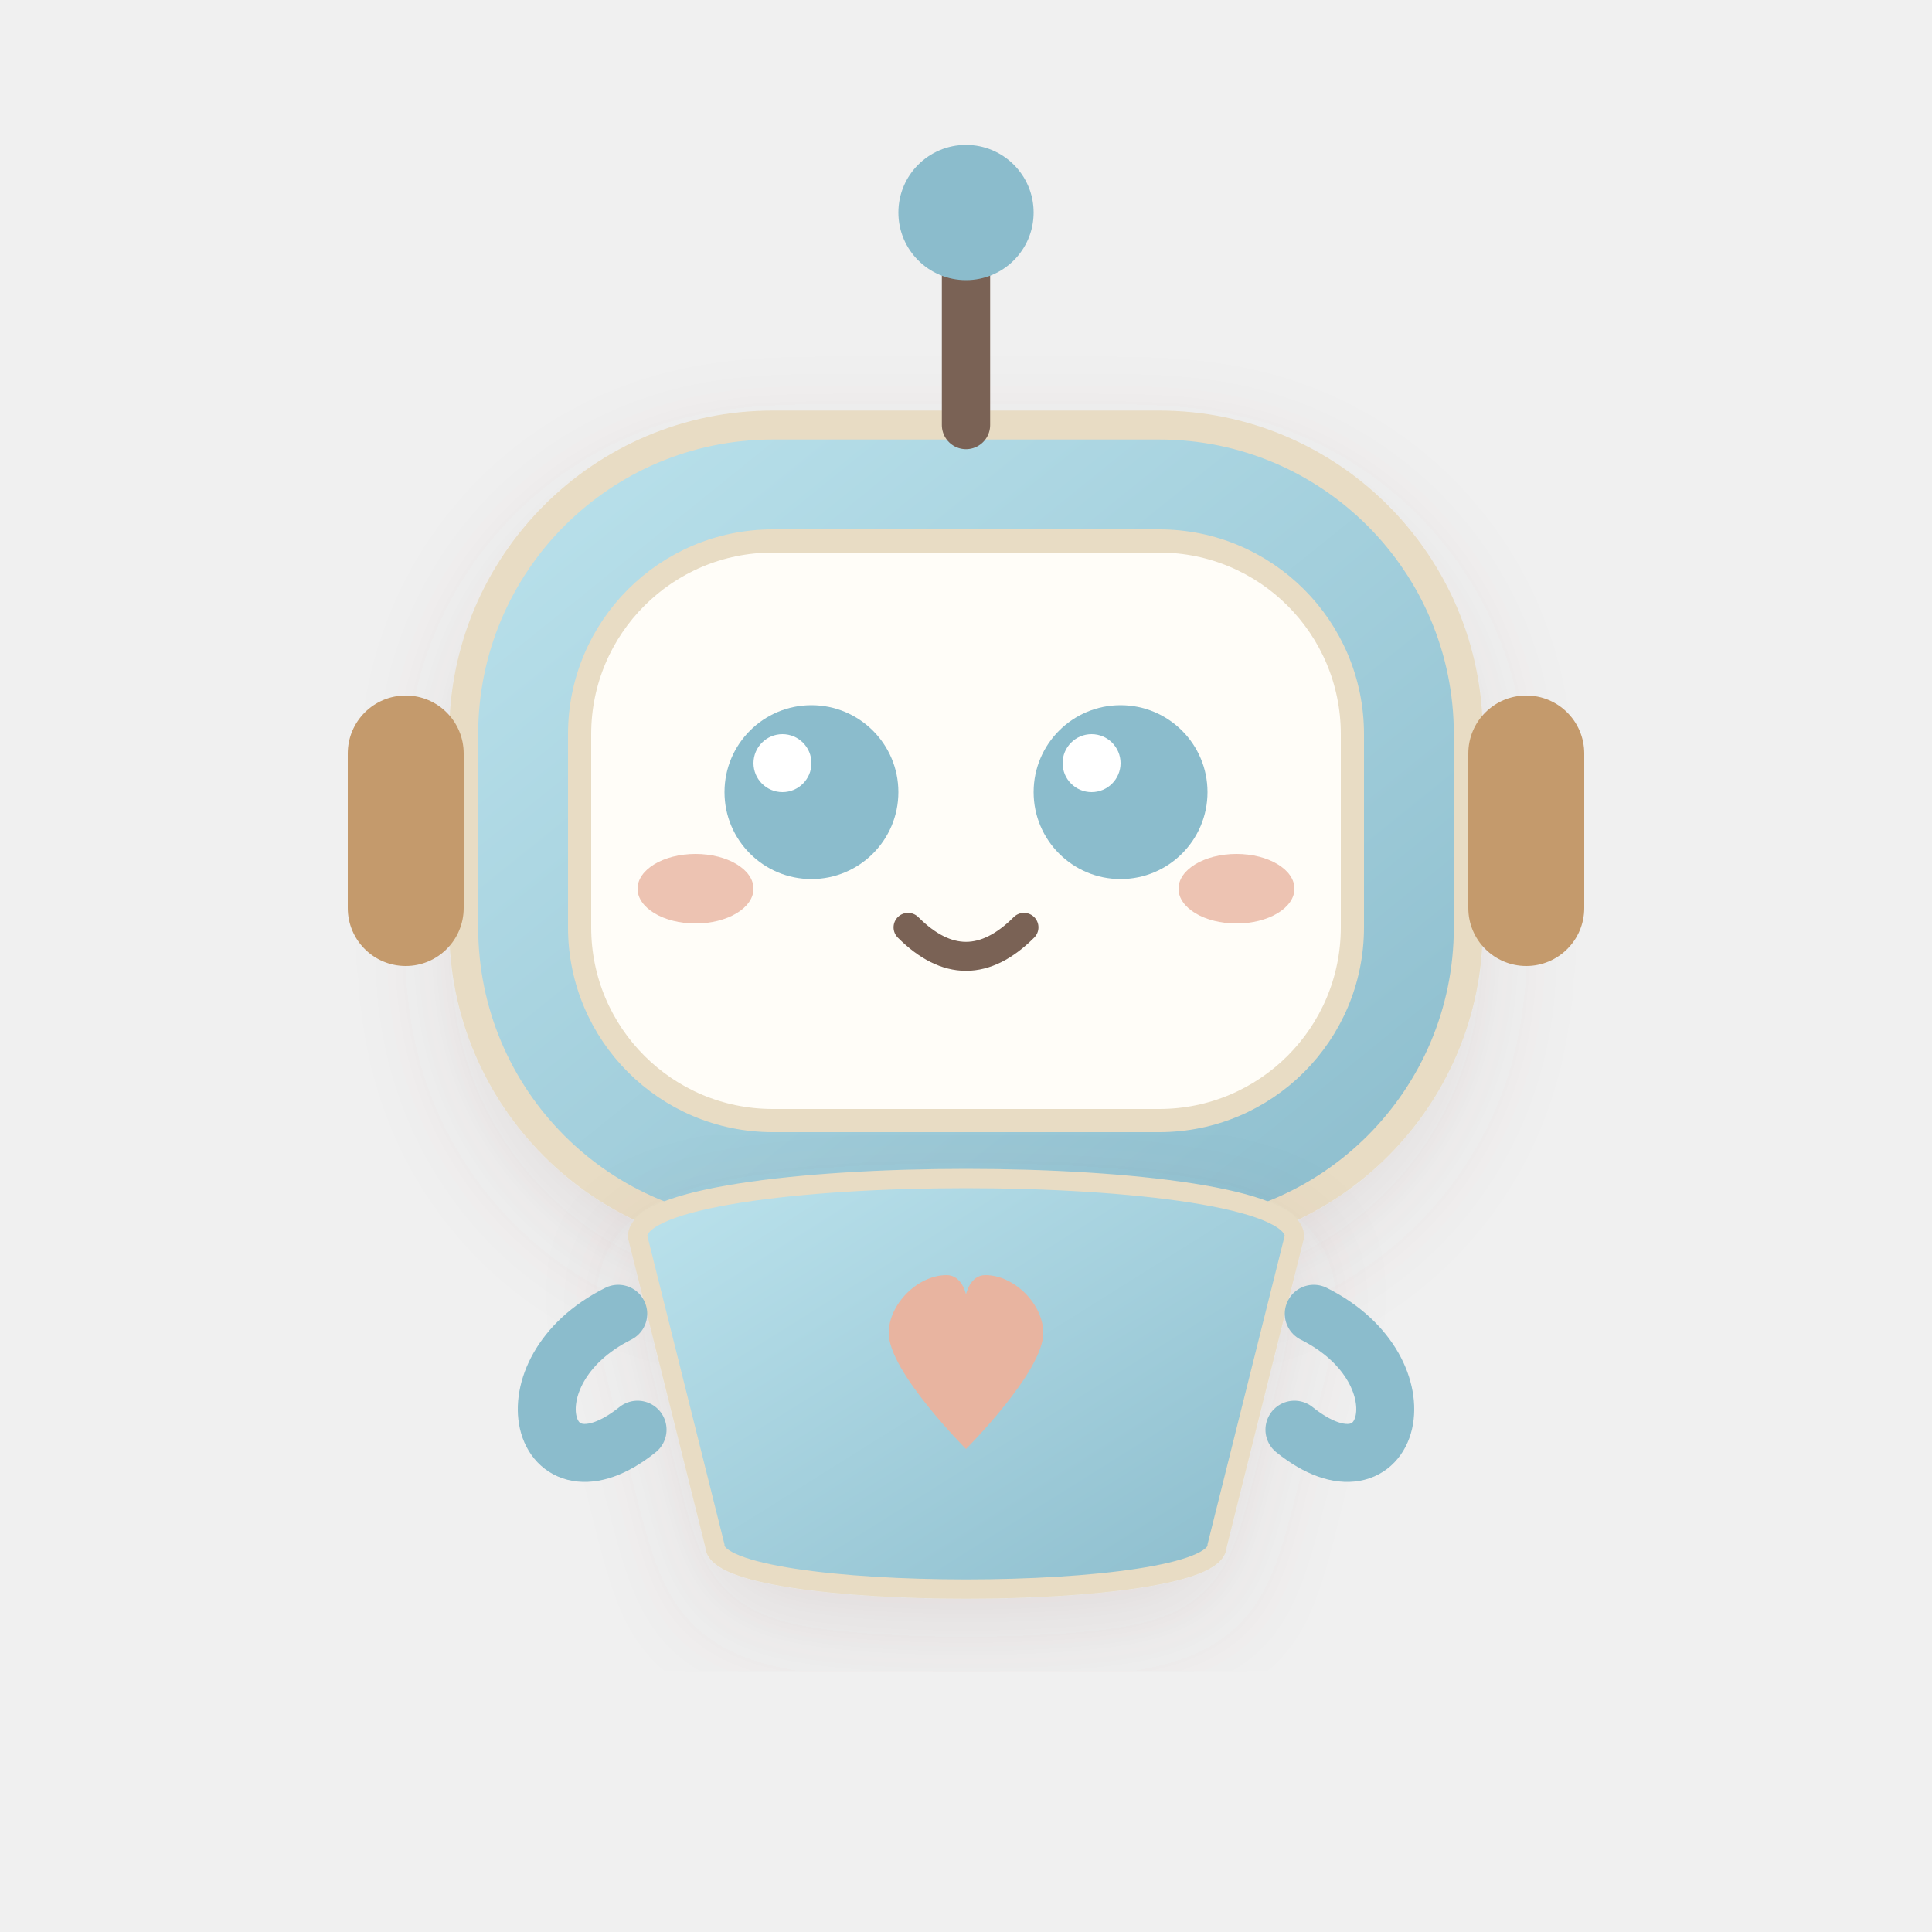
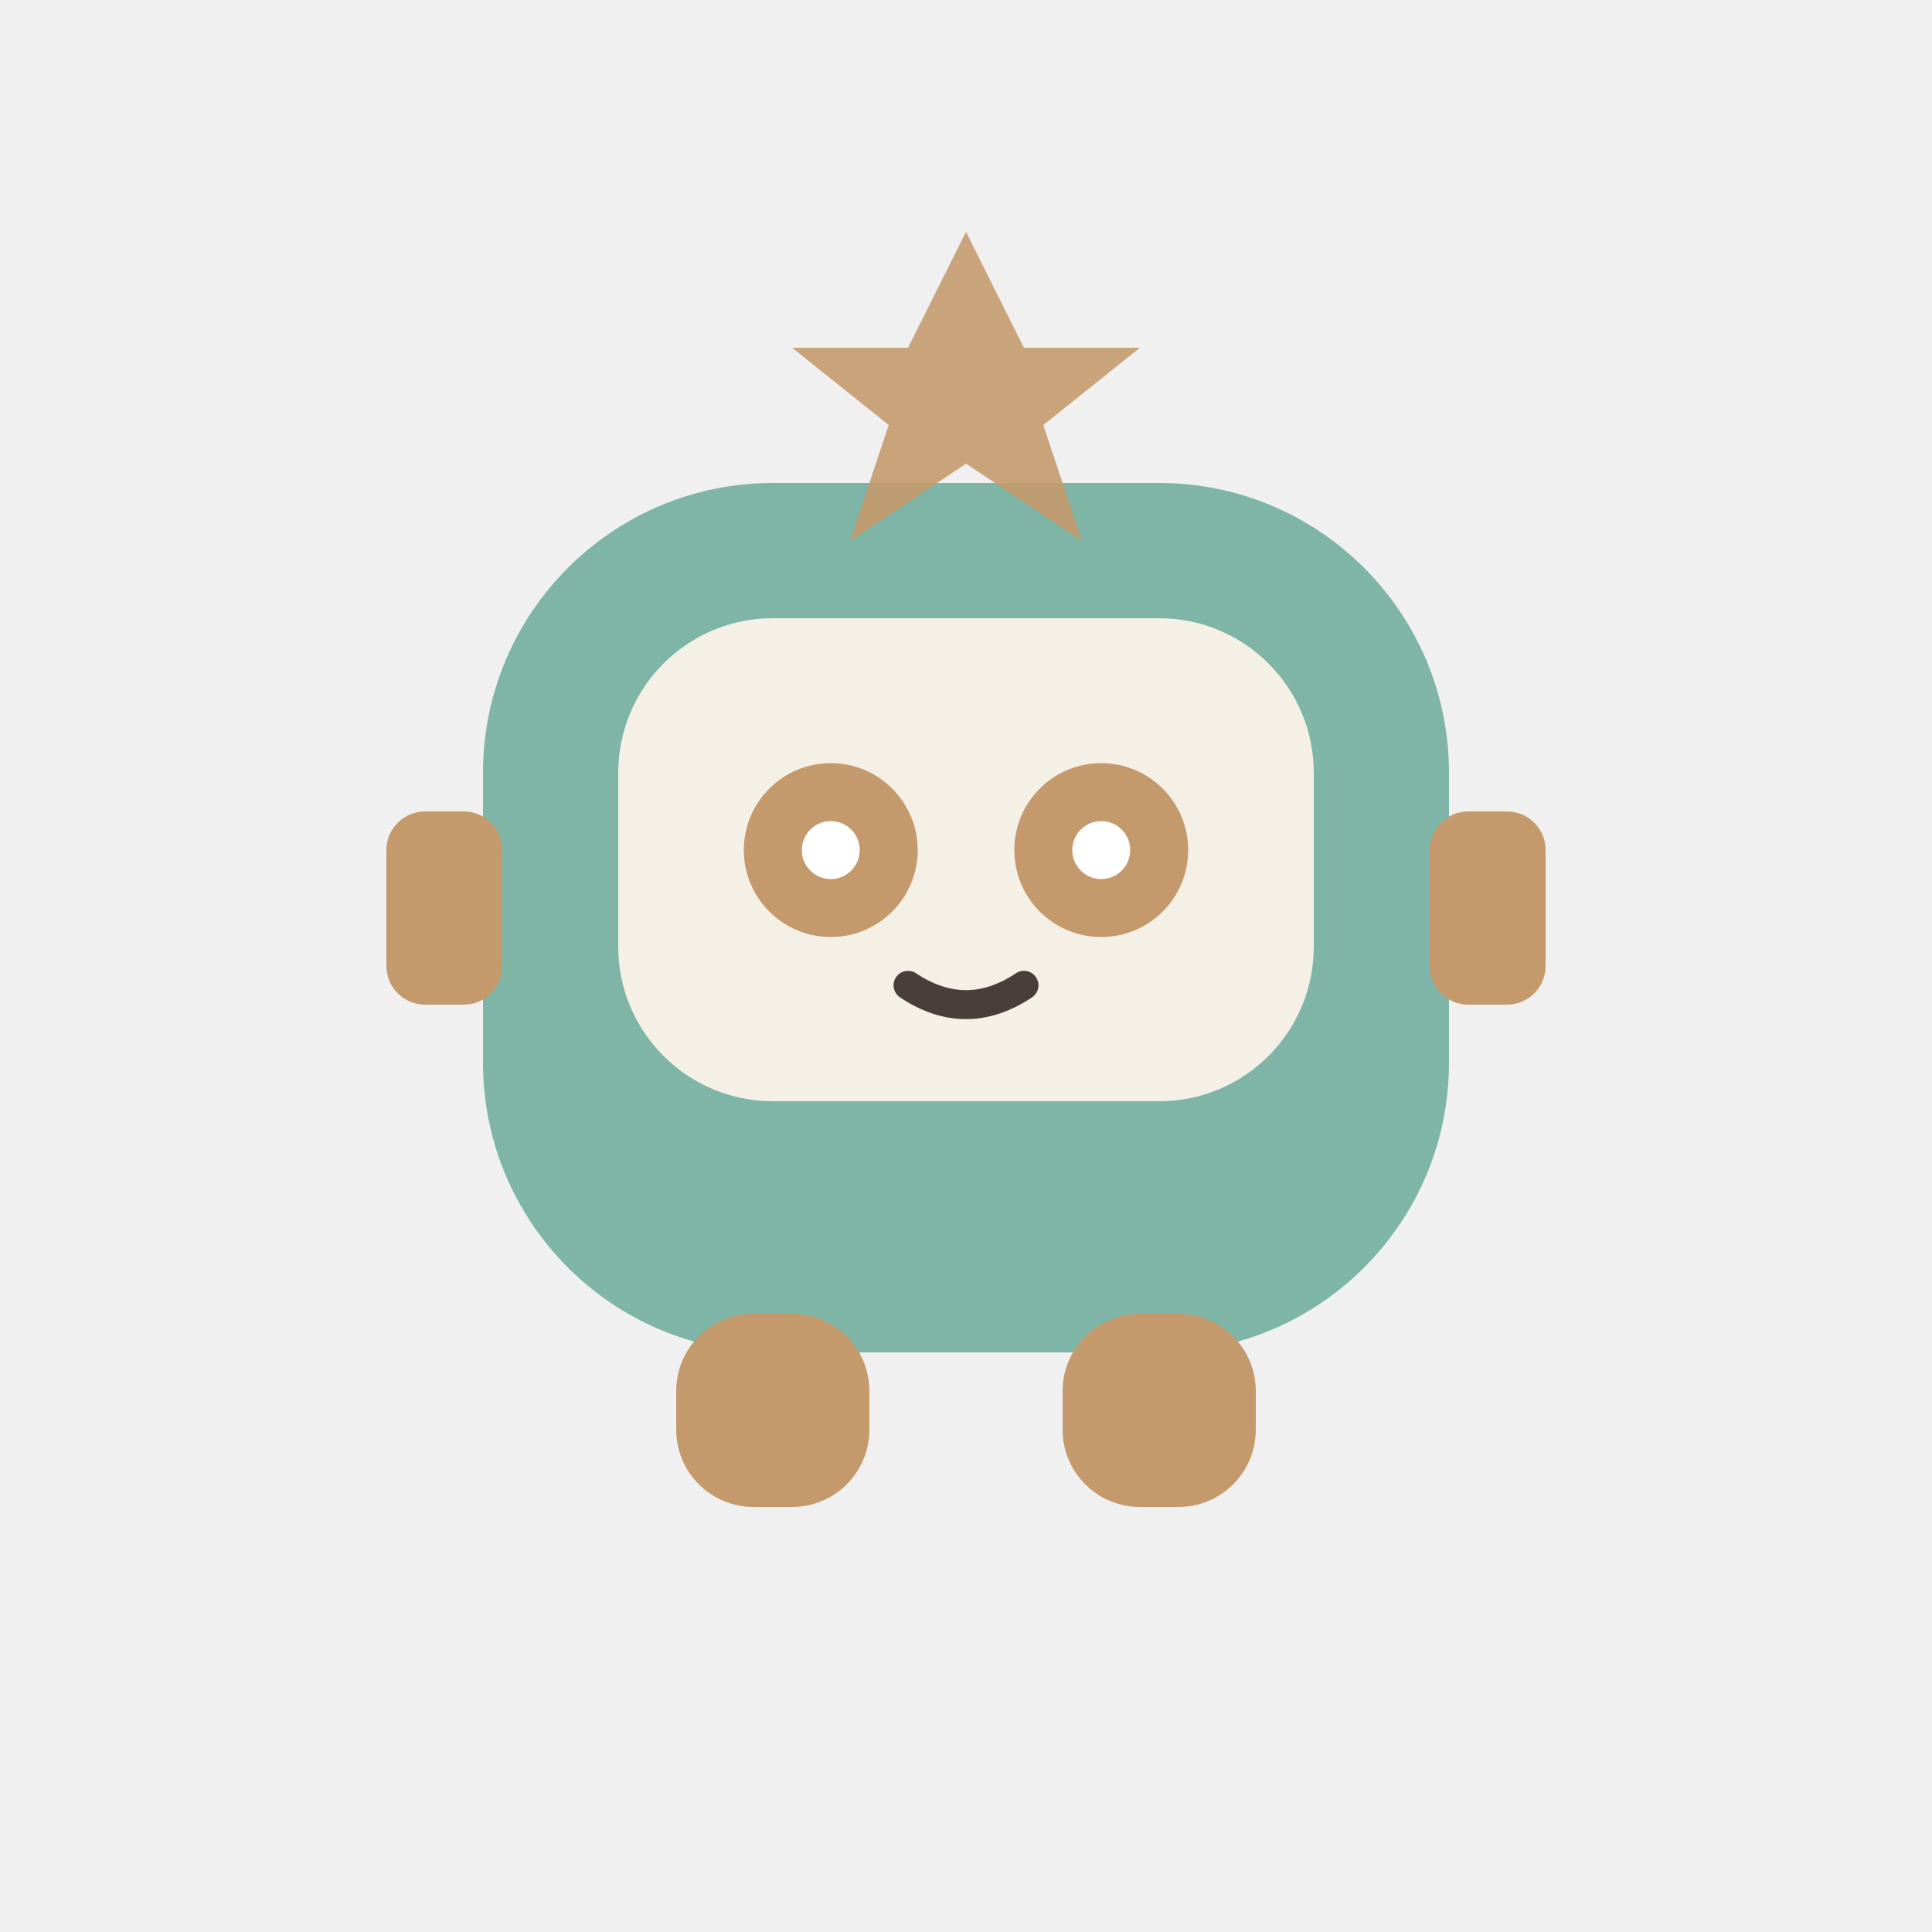
<svg xmlns="http://www.w3.org/2000/svg" viewBox="0 0 100 100">
-   <defs>
-     <linearGradient id="botGrad" x1="0%" y1="0%" x2="100%" y2="100%">
-       <stop offset="0%" stop-color="#bce3ed" />
-       <stop offset="100%" stop-color="#8bbccc" />
-     </linearGradient>
-     <filter id="shadow" x="-20%" y="-20%" width="140%" height="140%">
-       <feDropShadow dx="0" dy="2" stdDeviation="2.5" flood-color="#7a6255" flood-opacity="0.12" />
-     </filter>
-   </defs>
-   <rect x="24" y="22" width="52" height="42" rx="16" fill="url(#botGrad)" filter="url(#shadow)" stroke="#e8dcc4" stroke-width="1.5" />
-   <rect x="30" y="28" width="40" height="30" rx="10" fill="#fffdf8" stroke="#e8dcc4" stroke-width="1.2" />
-   <path d="M 50 22 L 50 12" fill="none" stroke="#7a6255" stroke-width="2.5" stroke-linecap="round" />
-   <circle cx="50" cy="11" r="3.5" fill="#8bbccc" />
-   <rect x="18" y="36" width="6" height="14" rx="3" fill="#c49a6c" />
-   <rect x="76" y="36" width="6" height="14" rx="3" fill="#c49a6c" />
-   <path d="M 33 64 C 33 60 67 60 67 64 L 63 80 C 63 83 37 83 37 80 Z" fill="url(#botGrad)" filter="url(#shadow)" stroke="#e8dcc4" stroke-width="1" />
-   <path d="M 50 75 C 50 75 46 71 46 69 C 46 67.5 47.5 66 49 66 C 49.8 66 50 67 50 67 C 50 67 50.2 66 51 66 C 52.5 66 54 67.5 54 69 C 54 71 50 75 50 75 Z" fill="#e8b4a0" />
-   <circle cx="42" cy="41" r="4.5" fill="#8bbccc" />
-   <circle cx="58" cy="41" r="4.5" fill="#8bbccc" />
-   <circle cx="40.5" cy="39.5" r="1.5" fill="#ffffff" />
-   <circle cx="56.5" cy="39.5" r="1.5" fill="#ffffff" />
-   <path d="M 47 48 Q 50 51 53 48" fill="none" stroke="#7a6255" stroke-width="1.5" stroke-linecap="round" />
-   <ellipse cx="36" cy="46" rx="3" ry="1.8" fill="#e8b4a0" opacity="0.8" />
-   <ellipse cx="64" cy="46" rx="3" ry="1.8" fill="#e8b4a0" opacity="0.8" />
-   <path d="M 32 68 C 26 71 28 78 33 74" fill="none" stroke="#8bbccc" stroke-width="3" stroke-linecap="round" />
-   <path d="M 68 68 C 74 71 72 78 67 74" fill="none" stroke="#8bbccc" stroke-width="3" stroke-linecap="round" />
+   <rect x="25" y="25" width="50" height="45" rx="15" fill="#7eb5a6" />
+   <rect x="20" y="42" width="6" height="10" rx="2" fill="#c49a6c" />
+   <rect x="74" y="42" width="6" height="10" rx="2" fill="#c49a6c" />
+   <rect x="35" y="68" width="10" height="10" rx="4" fill="#c49a6c" />
+   <rect x="55" y="68" width="10" height="10" rx="4" fill="#c49a6c" />
+   <rect x="32" y="32" width="36" height="25" rx="8" fill="#f5f0e6" />
+   <circle cx="43" cy="44" r="4.5" fill="#c49a6c" />
+   <circle cx="43" cy="44" r="1.5" fill="#fff" />
+   <circle cx="57" cy="44" r="4.5" fill="#c49a6c" />
+   <circle cx="57" cy="44" r="1.5" fill="#fff" />
+   <path d="M 47 51 Q 50 53 53 51" stroke="#4a3e3d" stroke-width="1.5" stroke-linecap="round" fill="none" />
+   <path d="M 50 12 L 53 18 L 59 18 L 54 22 L 56 28 L 50 24 L 44 28 L 46 22 L 41 18 L 47 18 Z" fill="#c49a6c" opacity="0.9" />
</svg>
